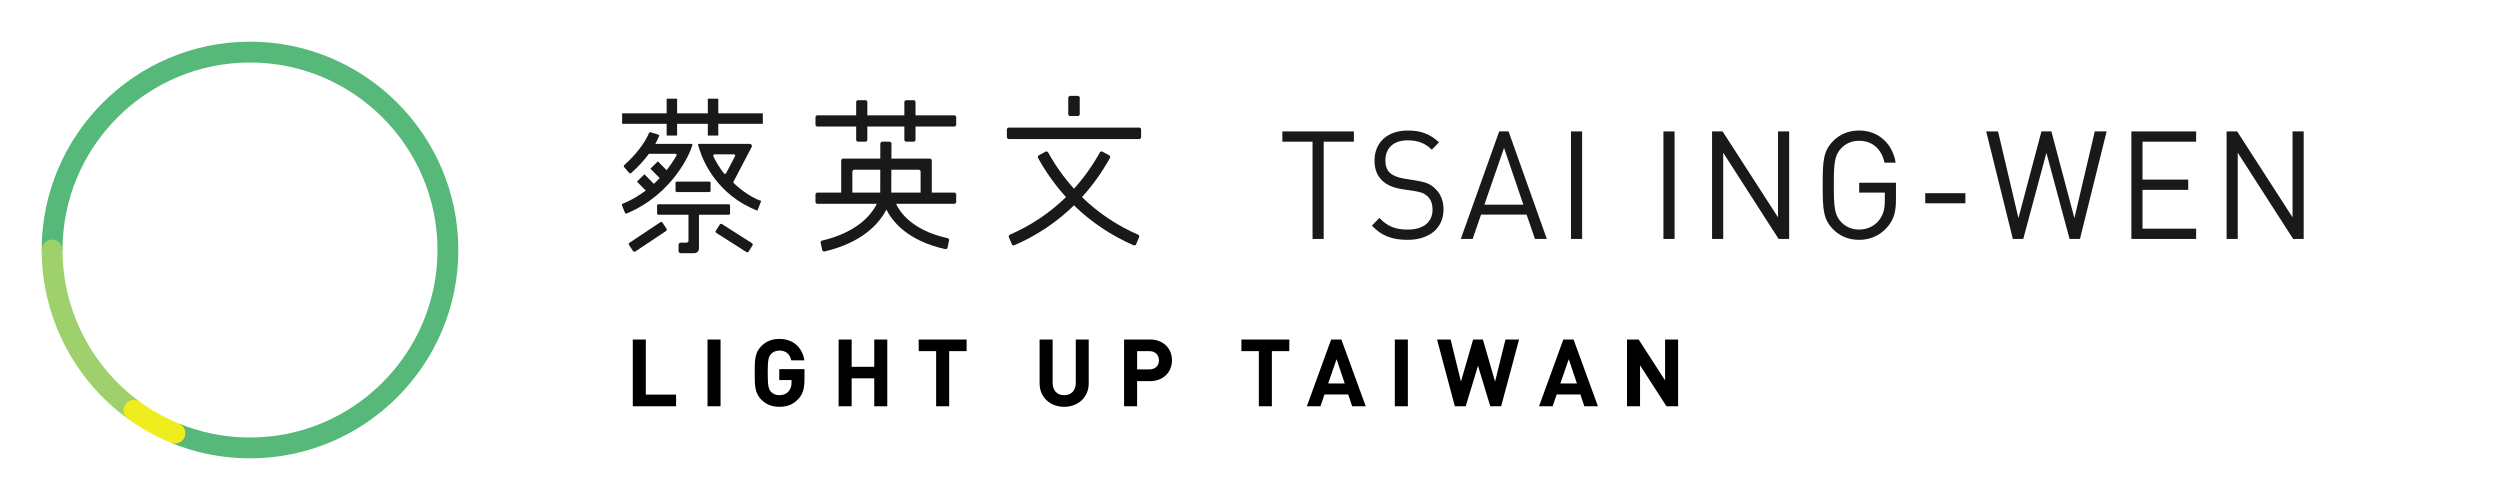
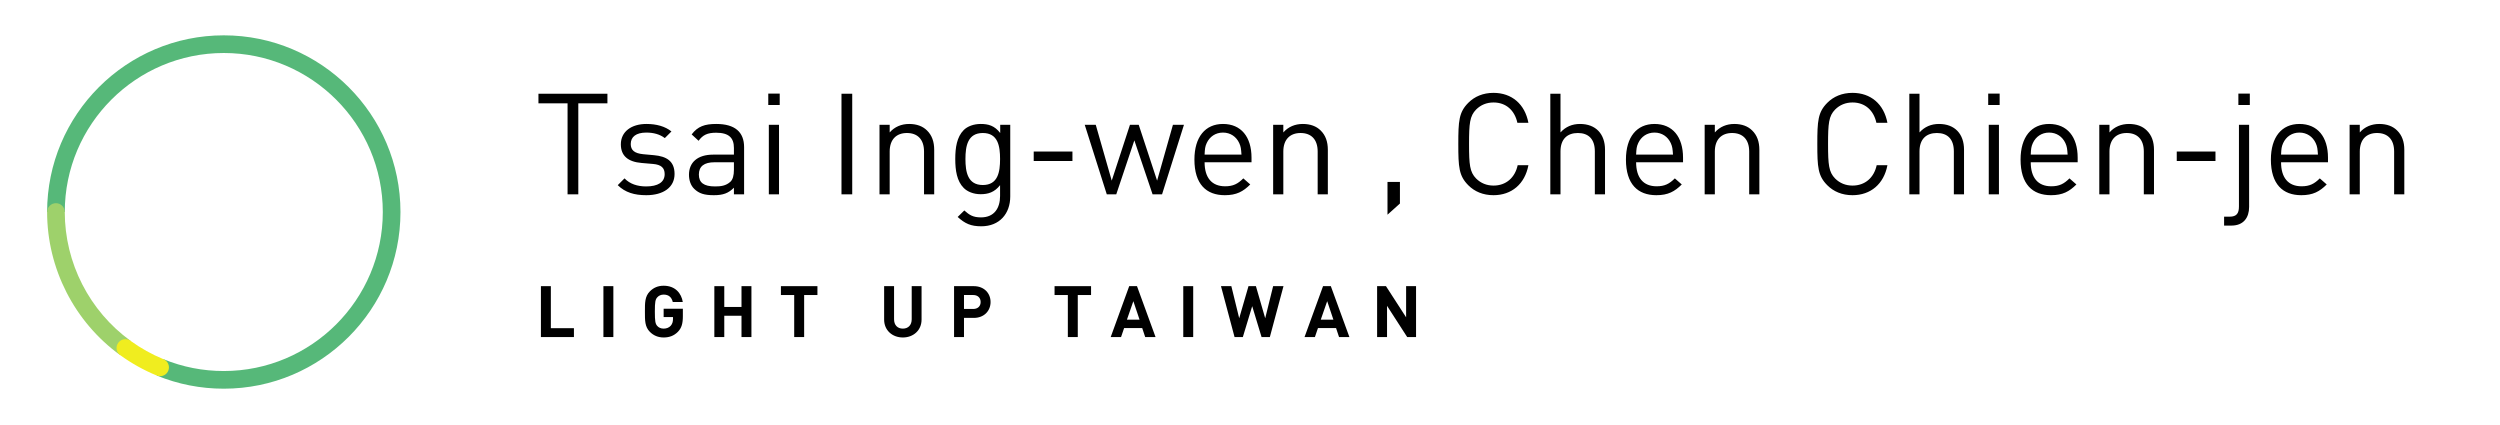
- <svg xmlns="http://www.w3.org/2000/svg" width="240px" height="48px" viewBox="0 0 240 48" version="1.1">
+ <svg xmlns="http://www.w3.org/2000/svg" width="283px" height="48px" viewBox="0 0 283 48" version="1.1">
  <defs />
-   <g id="Page-1" stroke="none" stroke-width="1" fill="none" fill-rule="evenodd">
+   <g id="logo" stroke="none" stroke-width="1" fill="none" fill-rule="evenodd">
    <g id="logo-en">
-       <g id="logo" transform="translate(4, 4)">
-         <path d="M20,40 C17.374,40 14.821,39.499 12.412,38.51 L13.171,36.66 C15.338,37.549 17.636,38 20,38 C29.925,38 38,29.925 38,20 C38,10.075 29.925,2 20,2 C10.075,2 2,10.075 2,20 L0,20 C0,8.972 8.972,0 20,0 C31.028,0 40,8.972 40,20 C40,31.028 31.028,40 20,40" id="1" fill="#56B879" />
-         <path d="M9.448,34.584 C4.784,31.204 2,25.752 2,20 C2,19.447 1.552,19 1,19 C0.448,19 0,19.447 0,20 C0,26.391 3.093,32.448 8.274,36.203 L9.448,34.584" id="2" fill="#9ED16B" />
-         <path d="M12.791,38.585 C12.665,38.585 12.536,38.562 12.412,38.51 C10.95,37.91 9.558,37.134 8.274,36.203 C7.827,35.879 7.727,35.254 8.051,34.807 C8.377,34.359 9.002,34.26 9.448,34.584 C10.603,35.422 11.856,36.12 13.171,36.66 C13.682,36.869 13.926,37.453 13.717,37.965 C13.558,38.352 13.185,38.585 12.791,38.585" id="3" fill="#F0ED1F" />
+       <g id="logo" transform="translate(5, 4)">
+         <path d="M20.333,40 C17.707,40 15.154,39.499 12.745,38.51 L13.504,36.66 C15.671,37.549 17.969,38 20.333,38 C30.258,38 38.333,29.925 38.333,20 C38.333,10.075 30.258,2 20.333,2 C10.408,2 2.333,10.075 2.333,20 L0.333,20 C0.333,8.972 9.305,0 20.333,0 C31.361,0 40.333,8.972 40.333,20 C40.333,31.028 31.361,40 20.333,40" id="Fill-1" fill="#56B879" />
+         <path d="M9.781,34.584 C5.117,31.204 2.333,25.752 2.333,20 C2.333,19.447 1.885,19 1.333,19 C0.781,19 0.333,19.447 0.333,20 C0.333,26.391 3.426,32.448 8.607,36.203 L9.781,34.584" id="Fill-2" fill="#9ED16B" />
+         <path d="M13.124,38.585 C12.998,38.585 12.869,38.562 12.745,38.51 C11.283,37.91 9.891,37.134 8.607,36.203 C8.16,35.879 8.06,35.254 8.384,34.807 C8.71,34.359 9.335,34.26 9.781,34.584 C10.936,35.422 12.189,36.12 13.504,36.66 C14.015,36.869 14.259,37.453 14.05,37.965 C13.891,38.352 13.518,38.585 13.124,38.585" id="Fill-3" fill="#F0ED1F" />
      </g>
-       <g id="Imported-Layers" transform="translate(59, 8.8)" fill="#1A1918">
-         <path d="M32.675,2.274 L28.891,2.274 L28.891,0.94 L28.771,0.819 L27.939,0.819 L27.818,0.94 L27.818,2.274 L24.265,2.274 L24.265,0.94 L24.144,0.819 L23.312,0.819 L23.192,0.94 L23.192,2.274 L19.408,2.274 L19.287,2.395 L19.287,3.226 L19.408,3.346 L23.192,3.346 L23.192,4.68 L23.312,4.801 L24.144,4.801 L24.265,4.68 L24.265,3.346 L27.818,3.346 L27.818,4.68 L27.939,4.801 L28.771,4.801 L28.891,4.68 L28.891,3.346 L32.675,3.346 L32.796,3.226 L32.796,2.395 L32.675,2.274" id="Fill-1" />
-         <path d="M22.826,7.62 L22.949,7.497 L25.506,7.497 L25.503,9.69 L22.826,9.69 L22.826,7.62 L22.826,7.62 Z M29.256,7.497 L29.378,7.62 L29.378,9.69 L26.561,9.69 L26.571,7.497 L29.256,7.497 L29.256,7.497 Z M32.675,9.69 L30.451,9.69 L30.451,6.611 C30.451,6.508 30.368,6.425 30.266,6.425 L26.576,6.425 L26.583,4.938 L26.447,4.802 L25.646,4.8 L25.51,4.936 L25.508,6.425 L21.939,6.425 C21.836,6.425 21.753,6.508 21.753,6.611 L21.753,9.69 L19.408,9.69 L19.287,9.811 L19.287,10.642 L19.408,10.763 L25.179,10.763 C24.594,11.925 23.195,13.535 19.861,14.309 L19.768,14.453 C19.813,14.654 19.904,15.061 19.949,15.264 L20.098,15.356 C23.764,14.506 25.385,12.688 26.098,11.32 C26.595,12.334 28.023,14.316 31.806,15.127 L31.952,15.032 L32.119,14.219 L32.024,14.077 C28.515,13.322 27.353,11.497 27.019,10.763 L32.675,10.763 L32.796,10.642 L32.796,9.811 L32.675,9.69 L32.675,9.69 Z" id="Fill-2" />
-         <path d="M9.956,2.08 L9.956,0.674 L8.95,0.674 L8.95,2.08 L6.004,2.08 L6.004,0.674 L4.998,0.674 L4.998,2.08 L0.723,2.08 L0.723,3.086 L4.998,3.086 L4.998,4.213 L6.004,4.213 L6.004,3.086 L8.95,3.086 L8.95,4.213 L9.956,4.213 L9.956,3.086 L14.231,3.086 L14.231,2.08 L9.956,2.08" id="Fill-3" />
-         <path d="M7.263,5.692 L7.462,5.16 C7.462,5.16 7.52,5.014 7.37,5.014 L3.91,5.014 C4.105,4.662 4.215,4.399 4.268,4.263 C4.315,4.145 4.217,4.129 4.217,4.129 L3.417,3.887 L3.308,3.958 C3.169,4.308 2.573,5.59 0.899,7.078 L0.884,7.204 L1.436,7.84 L1.556,7.84 C2.327,7.164 2.887,6.521 3.297,5.965 L5.844,5.965 C5.93,5.965 5.985,6.057 5.943,6.132 C5.725,6.517 5.413,7.008 4.994,7.537 L4.154,6.688 L3.439,7.396 L4.333,8.298 C4.158,8.482 3.971,8.666 3.77,8.849 L2.863,7.931 L2.148,8.638 L2.993,9.492 C2.348,9.976 1.602,10.424 0.735,10.781 L0.695,10.878 L1.012,11.666 L1.12,11.711 C5.671,9.835 7.247,5.734 7.263,5.692" id="Fill-4" />
-         <path d="M10.529,7.888 C10.025,7.253 9.682,6.634 9.456,6.142 L9.54,6.019 L11.507,6.019 L11.586,6.15 L10.682,7.875 L10.529,7.888 L10.529,7.888 Z M11.406,8.66 L13.16,5.312 C13.232,5.177 13.133,5.014 12.979,5.014 L8.103,5.014 C7.975,5.014 8.025,5.159 8.025,5.159 L8.191,5.671 C8.505,6.641 9.832,9.921 13.712,11.423 L14.075,10.485 C12.868,10.103 11.661,8.993 11.419,8.762 L11.406,8.66 L11.406,8.66 Z" id="Fill-5" />
-         <path d="M5.851,8.711 L5.851,9.555 L5.932,9.636 L9.136,9.636 L9.216,9.555 L9.216,8.711 L9.136,8.631 L5.932,8.631 L5.851,8.711" id="Fill-6" />
-         <path d="M11.005,11.812 L11.086,11.732 L11.086,10.887 L11.005,10.807 L4.161,10.807 L4.081,10.887 L4.081,11.732 L4.161,11.812 L7.094,11.812 L7.094,14.366 L6.962,14.498 L6.275,14.498 L6.143,14.63 L6.143,15.372 L6.275,15.504 L7.655,15.504 C7.901,15.504 8.1,15.305 8.1,15.059 L8.1,11.812 L11.005,11.812" id="Fill-7" />
-         <path d="M13.239,14.579 L10.264,12.683 L10.126,12.713 L9.693,13.395 L9.723,13.531 L12.698,15.427 L12.835,15.397 L13.269,14.716 L13.239,14.579" id="Fill-8" />
-         <path d="M4.568,12.532 L4.431,12.505 L1.385,14.537 L1.357,14.674 L1.805,15.346 L1.943,15.373 L4.989,13.341 L5.016,13.204 L4.568,12.532" id="Fill-9" />
-         <path d="M50.422,3.447 L37.785,3.447 L37.66,3.571 L37.66,4.427 L37.785,4.552 L50.422,4.552 L50.546,4.427 L50.546,3.571 L50.422,3.447" id="Fill-10" />
-         <path d="M43.676,2.337 L44.531,2.337 L44.655,2.213 L44.655,0.528 L44.531,0.404 L43.676,0.404 L43.552,0.528 L43.552,2.213 L43.676,2.337" id="Fill-11" />
-         <path d="M50.314,13.755 C48.243,12.857 46.425,11.639 44.871,10.119 C45.899,8.988 46.806,7.719 47.585,6.312 L47.535,6.141 L46.784,5.732 L46.617,5.781 C45.895,7.087 45.054,8.266 44.103,9.319 C43.152,8.266 42.312,7.087 41.589,5.781 L41.422,5.732 L40.671,6.141 L40.622,6.312 C41.4,7.719 42.307,8.988 43.336,10.119 C41.781,11.639 39.963,12.857 37.892,13.755 L37.827,13.917 L38.163,14.703 L38.328,14.769 C40.526,13.816 42.454,12.526 44.103,10.915 C45.752,12.526 47.68,13.816 49.878,14.769 L50.044,14.703 L50.379,13.917 L50.314,13.755" id="Fill-12" />
-         <path d="M68.075,4.802 L68.075,14.138 L67.005,14.138 L67.005,4.802 L64.107,4.802 L64.107,3.817 L70.972,3.817 L70.972,4.802 L68.075,4.802" id="Fill-13" />
-         <path d="M76.118,14.225 C74.627,14.225 73.628,13.833 72.699,12.862 L73.417,12.123 C74.247,12.978 75.021,13.239 76.147,13.239 C77.624,13.239 78.524,12.543 78.524,11.326 C78.524,10.775 78.369,10.34 78.031,10.035 C77.722,9.746 77.44,9.644 76.724,9.528 L75.556,9.354 C74.768,9.224 74.177,8.977 73.727,8.571 C73.22,8.107 72.953,7.47 72.953,6.629 C72.953,4.875 74.177,3.73 76.16,3.73 C77.44,3.73 78.285,4.078 79.144,4.86 L78.454,5.571 C77.849,4.976 77.159,4.672 76.118,4.672 C74.768,4.672 73.994,5.44 73.994,6.6 C73.994,7.107 74.135,7.528 74.444,7.803 C74.754,8.079 75.232,8.252 75.753,8.339 L76.92,8.528 C77.849,8.673 78.285,8.847 78.735,9.267 C79.269,9.746 79.579,10.441 79.579,11.296 C79.579,13.108 78.215,14.225 76.118,14.225" id="Fill-14" />
-         <path d="M88.356,14.138 L87.554,11.804 L83.179,11.804 L82.377,14.138 L81.237,14.138 L84.923,3.817 L85.823,3.817 L89.495,14.138 L88.356,14.138 L88.356,14.138 Z M85.388,5.397 L83.502,10.847 L87.244,10.847 L85.388,5.397 L85.388,5.397 Z" id="Fill-15" />
-         <path d="M91.815,3.817 L92.884,3.817 L92.884,14.138 L91.815,14.138 L91.815,3.817 Z" id="Fill-16" />
-         <path d="M100.69,3.817 L101.759,3.817 L101.759,14.138 L100.69,14.138 L100.69,3.817 Z" id="Fill-17" />
-         <path d="M111.745,14.138 L106.428,5.86 L106.428,14.138 L105.358,14.138 L105.358,3.817 L106.371,3.817 L111.69,12.065 L111.69,3.817 L112.759,3.817 L112.759,14.138 L111.745,14.138" id="Fill-18" />
-         <path d="M122.153,13.036 C121.45,13.833 120.508,14.225 119.481,14.225 C118.44,14.225 117.596,13.848 116.977,13.21 C116.034,12.239 115.978,11.34 115.978,8.977 C115.978,6.614 116.034,5.716 116.977,4.745 C117.596,4.106 118.44,3.73 119.481,3.73 C121.365,3.73 122.702,5.034 122.983,6.817 L121.914,6.817 C121.633,5.498 120.732,4.715 119.481,4.715 C118.791,4.715 118.2,4.962 117.75,5.44 C117.117,6.107 117.047,6.861 117.047,8.977 C117.047,11.094 117.117,11.847 117.75,12.514 C118.2,12.993 118.791,13.239 119.481,13.239 C120.212,13.239 120.915,12.935 121.38,12.355 C121.788,11.833 121.942,11.268 121.942,10.485 L121.942,9.688 L119.481,9.688 L119.481,8.745 L123.012,8.745 L123.012,10.383 C123.012,11.572 122.801,12.297 122.153,13.036" id="Fill-19" />
-         <path d="M125.823,9.746 L129.678,9.746 L129.678,10.717 L125.823,10.717 L125.823,9.746 Z" id="Fill-20" />
-         <path d="M140.677,14.138 L139.679,14.138 L137.455,5.875 L135.232,14.138 L134.233,14.138 L131.673,3.817 L132.813,3.817 L134.769,12.137 L136.978,3.817 L137.934,3.817 L140.143,12.137 L142.099,3.817 L143.237,3.817 L140.677,14.138" id="Fill-21" />
-         <path d="M145.612,14.138 L145.612,3.817 L151.83,3.817 L151.83,4.802 L146.682,4.802 L146.682,8.441 L151.07,8.441 L151.07,9.427 L146.682,9.427 L146.682,13.152 L151.83,13.152 L151.83,14.138 L145.612,14.138" id="Fill-22" />
-         <path d="M161.141,14.138 L155.823,5.86 L155.823,14.138 L154.754,14.138 L154.754,3.817 L155.767,3.817 L161.085,12.065 L161.085,3.817 L162.154,3.817 L162.154,14.138 L161.141,14.138" id="Fill-23" />
+       <g id="light-up-+-Tsai-Ing-wen-,-Chen-" transform="translate(60, 10)" fill="#000000">
+         <g id="light-up" transform="translate(1, 22)">
+           <path d="M0.232,6.155 L0.232,0.393 L1.356,0.393 L1.356,5.151 L3.969,5.151 L3.969,6.155 L0.232,6.155" id="Fill-48" />
+           <path d="M7.307,0.393 L8.432,0.393 L8.432,6.154 L7.307,6.154 L7.307,0.393 Z" id="Fill-49" />
+           <path d="M15.749,5.548 C15.289,6.025 14.739,6.203 14.124,6.203 C13.493,6.203 12.976,5.976 12.571,5.572 C11.989,4.99 12.005,4.269 12.005,3.274 C12.005,2.279 11.989,1.559 12.571,0.976 C12.976,0.571 13.477,0.345 14.124,0.345 C15.458,0.345 16.138,1.219 16.292,2.19 L15.159,2.19 C15.029,1.648 14.698,1.348 14.124,1.348 C13.817,1.348 13.566,1.47 13.405,1.656 C13.186,1.899 13.129,2.165 13.129,3.274 C13.129,4.382 13.186,4.658 13.405,4.901 C13.566,5.087 13.817,5.2 14.124,5.2 C14.464,5.2 14.739,5.079 14.925,4.876 C15.111,4.666 15.183,4.407 15.183,4.107 L15.183,3.889 L14.124,3.889 L14.124,2.95 L16.3,2.95 L16.3,3.792 C16.3,4.625 16.154,5.127 15.749,5.548" id="Fill-50" />
+           <path d="M22.938,6.155 L22.938,3.743 L20.988,3.743 L20.988,6.155 L19.864,6.155 L19.864,0.393 L20.988,0.393 L20.988,2.748 L22.938,2.748 L22.938,0.393 L24.062,0.393 L24.062,6.155 L22.938,6.155" id="Fill-51" />
+           <path d="M30.029,1.397 L30.029,6.155 L28.904,6.155 L28.904,1.397 L27.4,1.397 L27.4,0.393 L31.533,0.393 L31.533,1.397 L30.029,1.397" id="Fill-52" />
+           <path d="M41.203,6.203 C40.022,6.203 39.084,5.402 39.084,4.18 L39.084,0.393 L40.208,0.393 L40.208,4.14 C40.208,4.803 40.596,5.2 41.203,5.2 C41.809,5.2 42.205,4.803 42.205,4.14 L42.205,0.393 L43.321,0.393 L43.321,4.18 C43.321,5.402 42.383,6.203 41.203,6.203" id="Fill-53" />
+           <path d="M49.232,3.986 L48.124,3.986 L48.124,6.155 L47,6.155 L47,0.393 L49.232,0.393 C50.421,0.393 51.133,1.211 51.133,2.19 C51.133,3.169 50.421,3.986 49.232,3.986 M49.176,1.397 L48.124,1.397 L48.124,2.974 L49.176,2.974 C49.685,2.974 50.009,2.659 50.009,2.19 C50.009,1.72 49.685,1.397 49.176,1.397" id="Fill-54" />
+           <path d="M61.004,1.397 L61.004,6.155 L59.88,6.155 L59.88,1.397 L58.376,1.397 L58.376,0.393 L62.508,0.393 L62.508,1.397 L61.004,1.397" id="Fill-55" />
+           <path d="M68.637,6.155 L68.297,5.135 L66.251,5.135 L65.903,6.155 L64.731,6.155 L66.826,0.393 L67.707,0.393 L69.809,6.155 L68.637,6.155 L68.637,6.155 Z M67.295,2.093 L66.567,4.188 L67.998,4.188 L67.295,2.093 L67.295,2.093 Z" id="Fill-56" />
+           <path d="M72.946,0.393 L74.07,0.393 L74.07,6.154 L72.946,6.154 L72.946,0.393 Z" id="Fill-57" />
+           <path d="M82.747,6.155 L81.809,6.155 L80.749,2.659 L79.69,6.155 L78.752,6.155 L77.215,0.393 L78.388,0.393 L79.278,4.026 L80.329,0.393 L81.17,0.393 L82.221,4.026 L83.119,0.393 L84.291,0.393 L82.747,6.155" id="Fill-58" />
+           <path d="M90.58,6.155 L90.241,5.135 L88.195,5.135 L87.847,6.155 L86.674,6.155 L88.769,0.393 L89.65,0.393 L91.753,6.155 L90.58,6.155 L90.58,6.155 Z M89.238,2.093 L88.51,4.188 L89.941,4.188 L89.238,2.093 L89.238,2.093 Z" id="Fill-59" />
+           <path d="M98.294,6.155 L96.013,2.619 L96.013,6.155 L94.889,6.155 L94.889,0.393 L95.892,0.393 L98.172,3.921 L98.172,0.393 L99.297,0.393 L99.297,6.155 L98.294,6.155" id="Fill-60" />
+         </g>
+         <path d="M8.76,1.696 L8.76,0.608 L0.952,0.608 L0.952,1.696 L4.248,1.696 L4.248,12 L5.464,12 L5.464,1.696 L8.76,1.696 Z M16.36,9.696 C16.36,8.208 15.416,7.696 14.04,7.568 L12.808,7.456 C11.832,7.36 11.4,7.008 11.4,6.304 C11.4,5.488 12.008,5.008 13.16,5.008 C13.976,5.008 14.696,5.2 15.256,5.632 L16.008,4.88 C15.288,4.304 14.312,4.032 13.176,4.032 C11.48,4.032 10.28,4.896 10.28,6.336 C10.28,7.648 11.096,8.32 12.632,8.448 L13.928,8.56 C14.856,8.64 15.24,9.008 15.24,9.712 C15.24,10.64 14.456,11.104 13.144,11.104 C12.168,11.104 11.304,10.832 10.696,10.192 L9.928,10.96 C10.776,11.792 11.816,12.096 13.16,12.096 C15.08,12.096 16.36,11.216 16.36,9.696 L16.36,9.696 Z M24.232,12 L24.232,6.656 C24.232,4.96 23.208,4.032 21.08,4.032 C19.784,4.032 18.984,4.304 18.296,5.216 L19.08,5.936 C19.56,5.28 20.072,5.024 21.064,5.024 C22.52,5.024 23.08,5.616 23.08,6.752 L23.08,7.504 L20.728,7.504 C18.968,7.504 17.992,8.384 17.992,9.776 C17.992,10.4 18.184,10.992 18.584,11.376 C19.128,11.904 19.72,12.096 20.808,12.096 C21.864,12.096 22.456,11.872 23.08,11.248 L23.08,12 L24.232,12 Z M23.08,9.216 C23.08,9.872 22.952,10.32 22.68,10.576 C22.168,11.04 21.592,11.104 20.936,11.104 C19.672,11.104 19.112,10.672 19.112,9.76 C19.112,8.832 19.704,8.368 20.888,8.368 L23.08,8.368 L23.08,9.216 Z M28.184,12 L28.184,4.128 L27.032,4.128 L27.032,12 L28.184,12 Z M28.264,1.888 L28.264,0.592 L26.968,0.592 L26.968,1.888 L28.264,1.888 Z M36.472,12 L36.472,0.608 L35.256,0.608 L35.256,12 L36.472,12 Z M45.752,12 L45.752,6.96 C45.752,6.048 45.496,5.312 44.936,4.768 C44.456,4.288 43.768,4.032 42.92,4.032 C42.04,4.032 41.272,4.352 40.712,4.992 L40.712,4.128 L39.56,4.128 L39.56,12 L40.712,12 L40.712,7.152 C40.712,5.776 41.48,5.056 42.664,5.056 C43.848,5.056 44.6,5.76 44.6,7.152 L44.6,12 L45.752,12 Z M54.36,12.24 L54.36,4.128 L53.224,4.128 L53.224,5.056 C52.584,4.224 51.88,4.032 51.016,4.032 C50.216,4.032 49.512,4.304 49.096,4.72 C48.312,5.504 48.136,6.72 48.136,8 C48.136,9.28 48.312,10.496 49.096,11.28 C49.512,11.696 50.2,11.984 51,11.984 C51.848,11.984 52.568,11.776 53.208,10.96 L53.208,12.192 C53.208,13.536 52.568,14.608 51.048,14.608 C50.136,14.608 49.736,14.336 49.16,13.824 L48.408,14.56 C49.24,15.312 49.896,15.616 51.08,15.616 C53.144,15.616 54.36,14.192 54.36,12.24 L54.36,12.24 Z M53.208,8 C53.208,9.472 52.968,10.944 51.256,10.944 C49.544,10.944 49.288,9.472 49.288,8 C49.288,6.528 49.544,5.056 51.256,5.056 C52.968,5.056 53.208,6.528 53.208,8 L53.208,8 Z M61.4,8.224 L61.4,7.152 L57.016,7.152 L57.016,8.224 L61.4,8.224 Z M74.024,4.128 L72.776,4.128 L70.984,10.448 L68.904,4.128 L67.912,4.128 L65.848,10.448 L64.04,4.128 L62.792,4.128 L65.288,12 L66.36,12 L68.408,5.888 L70.472,12 L71.544,12 L74.024,4.128 Z M81.672,8.368 L81.672,7.856 C81.672,5.488 80.488,4.032 78.44,4.032 C76.44,4.032 75.208,5.504 75.208,8.064 C75.208,10.848 76.552,12.096 78.648,12.096 C79.976,12.096 80.728,11.68 81.528,10.88 L80.744,10.192 C80.12,10.816 79.592,11.088 78.68,11.088 C77.16,11.088 76.36,10.096 76.36,8.368 L81.672,8.368 Z M80.536,7.504 L76.36,7.504 C76.392,6.864 76.408,6.608 76.6,6.192 C76.936,5.472 77.592,5.008 78.44,5.008 C79.288,5.008 79.944,5.472 80.28,6.192 C80.472,6.608 80.488,6.864 80.536,7.504 L80.536,7.504 Z M90.312,12 L90.312,6.96 C90.312,6.048 90.056,5.312 89.496,4.768 C89.016,4.288 88.328,4.032 87.48,4.032 C86.6,4.032 85.832,4.352 85.272,4.992 L85.272,4.128 L84.12,4.128 L84.12,12 L85.272,12 L85.272,7.152 C85.272,5.776 86.04,5.056 87.224,5.056 C88.408,5.056 89.16,5.76 89.16,7.152 L89.16,12 L90.312,12 Z M98.472,13.04 L98.472,10.592 L97.064,10.592 L97.064,14.304 L98.472,13.04 Z M113.016,8.704 L111.8,8.704 C111.496,10.112 110.488,11.008 109.064,11.008 C108.296,11.008 107.624,10.736 107.096,10.208 C106.376,9.472 106.296,8.64 106.296,6.304 C106.296,3.968 106.376,3.136 107.096,2.4 C107.624,1.872 108.296,1.6 109.064,1.6 C110.488,1.6 111.464,2.496 111.768,3.904 L113.016,3.904 C112.616,1.776 111.128,0.512 109.064,0.512 C107.88,0.512 106.92,0.928 106.216,1.632 C105.144,2.704 105.08,3.696 105.08,6.304 C105.08,8.912 105.144,9.904 106.216,10.976 C106.92,11.68 107.88,12.096 109.064,12.096 C111.112,12.096 112.616,10.832 113.016,8.704 L113.016,8.704 Z M121.688,12 L121.688,6.944 C121.688,5.168 120.648,4.032 118.856,4.032 C117.96,4.032 117.224,4.352 116.648,4.992 L116.648,0.608 L115.496,0.608 L115.496,12 L116.648,12 L116.648,7.136 C116.648,5.744 117.416,5.056 118.616,5.056 C119.816,5.056 120.536,5.744 120.536,7.136 L120.536,12 L121.688,12 Z M130.52,8.368 L130.52,7.856 C130.52,5.488 129.336,4.032 127.288,4.032 C125.288,4.032 124.056,5.504 124.056,8.064 C124.056,10.848 125.4,12.096 127.496,12.096 C128.824,12.096 129.576,11.68 130.376,10.88 L129.592,10.192 C128.968,10.816 128.44,11.088 127.528,11.088 C126.008,11.088 125.208,10.096 125.208,8.368 L130.52,8.368 Z M129.384,7.504 L125.208,7.504 C125.24,6.864 125.256,6.608 125.448,6.192 C125.784,5.472 126.44,5.008 127.288,5.008 C128.136,5.008 128.792,5.472 129.128,6.192 C129.32,6.608 129.336,6.864 129.384,7.504 L129.384,7.504 Z M139.16,12 L139.16,6.96 C139.16,6.048 138.904,5.312 138.344,4.768 C137.864,4.288 137.176,4.032 136.328,4.032 C135.448,4.032 134.68,4.352 134.12,4.992 L134.12,4.128 L132.968,4.128 L132.968,12 L134.12,12 L134.12,7.152 C134.12,5.776 134.888,5.056 136.072,5.056 C137.256,5.056 138.008,5.76 138.008,7.152 L138.008,12 L139.16,12 Z M153.656,8.704 L152.44,8.704 C152.136,10.112 151.128,11.008 149.704,11.008 C148.936,11.008 148.264,10.736 147.736,10.208 C147.016,9.472 146.936,8.64 146.936,6.304 C146.936,3.968 147.016,3.136 147.736,2.4 C148.264,1.872 148.936,1.6 149.704,1.6 C151.128,1.6 152.104,2.496 152.408,3.904 L153.656,3.904 C153.256,1.776 151.768,0.512 149.704,0.512 C148.52,0.512 147.56,0.928 146.856,1.632 C145.784,2.704 145.72,3.696 145.72,6.304 C145.72,8.912 145.784,9.904 146.856,10.976 C147.56,11.68 148.52,12.096 149.704,12.096 C151.752,12.096 153.256,10.832 153.656,8.704 L153.656,8.704 Z M162.328,12 L162.328,6.944 C162.328,5.168 161.288,4.032 159.496,4.032 C158.6,4.032 157.864,4.352 157.288,4.992 L157.288,0.608 L156.136,0.608 L156.136,12 L157.288,12 L157.288,7.136 C157.288,5.744 158.056,5.056 159.256,5.056 C160.456,5.056 161.176,5.744 161.176,7.136 L161.176,12 L162.328,12 Z M166.28,12 L166.28,4.128 L165.128,4.128 L165.128,12 L166.28,12 Z M166.36,1.888 L166.36,0.592 L165.064,0.592 L165.064,1.888 L166.36,1.888 Z M175.192,8.368 L175.192,7.856 C175.192,5.488 174.008,4.032 171.96,4.032 C169.96,4.032 168.728,5.504 168.728,8.064 C168.728,10.848 170.072,12.096 172.168,12.096 C173.496,12.096 174.248,11.68 175.048,10.88 L174.264,10.192 C173.64,10.816 173.112,11.088 172.2,11.088 C170.68,11.088 169.88,10.096 169.88,8.368 L175.192,8.368 Z M174.056,7.504 L169.88,7.504 C169.912,6.864 169.928,6.608 170.12,6.192 C170.456,5.472 171.112,5.008 171.96,5.008 C172.808,5.008 173.464,5.472 173.8,6.192 C173.992,6.608 174.008,6.864 174.056,7.504 L174.056,7.504 Z M183.832,12 L183.832,6.96 C183.832,6.048 183.576,5.312 183.016,4.768 C182.536,4.288 181.848,4.032 181,4.032 C180.12,4.032 179.352,4.352 178.792,4.992 L178.792,4.128 L177.64,4.128 L177.64,12 L178.792,12 L178.792,7.152 C178.792,5.776 179.56,5.056 180.744,5.056 C181.928,5.056 182.68,5.76 182.68,7.152 L182.68,12 L183.832,12 Z M190.792,8.224 L190.792,7.152 L186.408,7.152 L186.408,8.224 L190.792,8.224 Z M194.6,13.424 L194.6,4.128 L193.448,4.128 L193.448,13.376 C193.448,14.144 193.192,14.528 192.392,14.528 L191.768,14.528 L191.768,15.536 L192.6,15.536 C193.976,15.536 194.6,14.624 194.6,13.424 L194.6,13.424 Z M194.68,1.888 L194.68,0.592 L193.384,0.592 L193.384,1.888 L194.68,1.888 Z M203.528,8.368 L203.528,7.856 C203.528,5.488 202.344,4.032 200.296,4.032 C198.296,4.032 197.064,5.504 197.064,8.064 C197.064,10.848 198.408,12.096 200.504,12.096 C201.832,12.096 202.584,11.68 203.384,10.88 L202.6,10.192 C201.976,10.816 201.448,11.088 200.536,11.088 C199.016,11.088 198.216,10.096 198.216,8.368 L203.528,8.368 Z M202.392,7.504 L198.216,7.504 C198.248,6.864 198.264,6.608 198.456,6.192 C198.792,5.472 199.448,5.008 200.296,5.008 C201.144,5.008 201.8,5.472 202.136,6.192 C202.328,6.608 202.344,6.864 202.392,7.504 L202.392,7.504 Z M212.168,12 L212.168,6.96 C212.168,6.048 211.912,5.312 211.352,4.768 C210.872,4.288 210.184,4.032 209.336,4.032 C208.456,4.032 207.688,4.352 207.128,4.992 L207.128,4.128 L205.976,4.128 L205.976,12 L207.128,12 L207.128,7.152 C207.128,5.776 207.896,5.056 209.08,5.056 C210.264,5.056 211.016,5.76 211.016,7.152 L211.016,12 L212.168,12 Z" id="Tsai-Ing-wen-,-Chen-" />
      </g>
-       <path d="M64.905,39 L64.905,37.884 L61.998,37.884 L61.998,32.592 L60.747,32.592 L60.747,39 L64.905,39 Z M69.173,39 L69.173,32.592 L67.922,32.592 L67.922,39 L69.173,39 Z M77.23,36.372 L77.23,35.436 L74.809,35.436 L74.809,36.489 L75.988,36.489 L75.988,36.723 C75.988,37.056 75.907,37.344 75.7,37.578 C75.502,37.803 75.196,37.938 74.809,37.938 C74.467,37.938 74.197,37.812 74.008,37.605 C73.774,37.335 73.702,37.02 73.702,35.796 C73.702,34.572 73.774,34.266 74.008,33.996 C74.197,33.789 74.467,33.654 74.809,33.654 C75.448,33.654 75.817,33.978 75.961,34.59 L77.221,34.59 C77.05,33.51 76.303,32.538 74.809,32.538 C74.08,32.538 73.54,32.781 73.099,33.213 C72.46,33.852 72.451,34.572 72.451,35.796 C72.451,37.02 72.46,37.74 73.099,38.379 C73.54,38.811 74.08,39.054 74.809,39.054 C75.493,39.054 76.087,38.883 76.618,38.325 C77.086,37.839 77.23,37.299 77.23,36.372 L77.23,36.372 Z M85.179,39 L85.179,32.592 L83.928,32.592 L83.928,35.211 L81.759,35.211 L81.759,32.592 L80.508,32.592 L80.508,39 L81.759,39 L81.759,36.318 L83.928,36.318 L83.928,39 L85.179,39 Z M92.795,33.708 L92.795,32.592 L88.196,32.592 L88.196,33.708 L89.87,33.708 L89.87,39 L91.121,39 L91.121,33.708 L92.795,33.708 Z M104.517,36.804 L104.517,32.592 L103.275,32.592 L103.275,36.759 C103.275,37.497 102.834,37.938 102.159,37.938 C101.484,37.938 101.052,37.497 101.052,36.759 L101.052,32.592 L99.801,32.592 L99.801,36.804 C99.801,38.163 100.845,39.054 102.159,39.054 C103.473,39.054 104.517,38.163 104.517,36.804 L104.517,36.804 Z M112.511,34.59 C112.511,33.501 111.728,32.592 110.396,32.592 L107.912,32.592 L107.912,39 L109.163,39 L109.163,36.588 L110.396,36.588 C111.728,36.588 112.511,35.679 112.511,34.59 L112.511,34.59 Z M111.26,34.59 C111.26,35.112 110.9,35.463 110.333,35.463 L109.163,35.463 L109.163,33.708 L110.333,33.708 C110.9,33.708 111.26,34.068 111.26,34.59 L111.26,34.59 Z M123.774,33.708 L123.774,32.592 L119.175,32.592 L119.175,33.708 L120.849,33.708 L120.849,39 L122.1,39 L122.1,33.708 L123.774,33.708 Z M131.111,39 L128.771,32.592 L127.79,32.592 L125.459,39 L126.764,39 L127.151,37.866 L129.428,37.866 L129.806,39 L131.111,39 Z M129.095,36.813 L127.502,36.813 L128.312,34.482 L129.095,36.813 Z M135.154,39 L135.154,32.592 L133.903,32.592 L133.903,39 L135.154,39 Z M145.83,32.592 L144.525,32.592 L143.526,36.633 L142.356,32.592 L141.42,32.592 L140.25,36.633 L139.26,32.592 L137.955,32.592 L139.665,39 L140.709,39 L141.888,35.112 L143.067,39 L144.111,39 L145.83,32.592 Z M153.401,39 L151.061,32.592 L150.08,32.592 L147.749,39 L149.054,39 L149.441,37.866 L151.718,37.866 L152.096,39 L153.401,39 Z M151.385,36.813 L149.792,36.813 L150.602,34.482 L151.385,36.813 Z M161.098,39 L161.098,32.592 L159.847,32.592 L159.847,36.516 L157.309,32.592 L156.193,32.592 L156.193,39 L157.444,39 L157.444,35.067 L159.982,39 L161.098,39 Z" id="LIGHT-UP-TAIWAN" fill="#000000" />
    </g>
  </g>
</svg>
